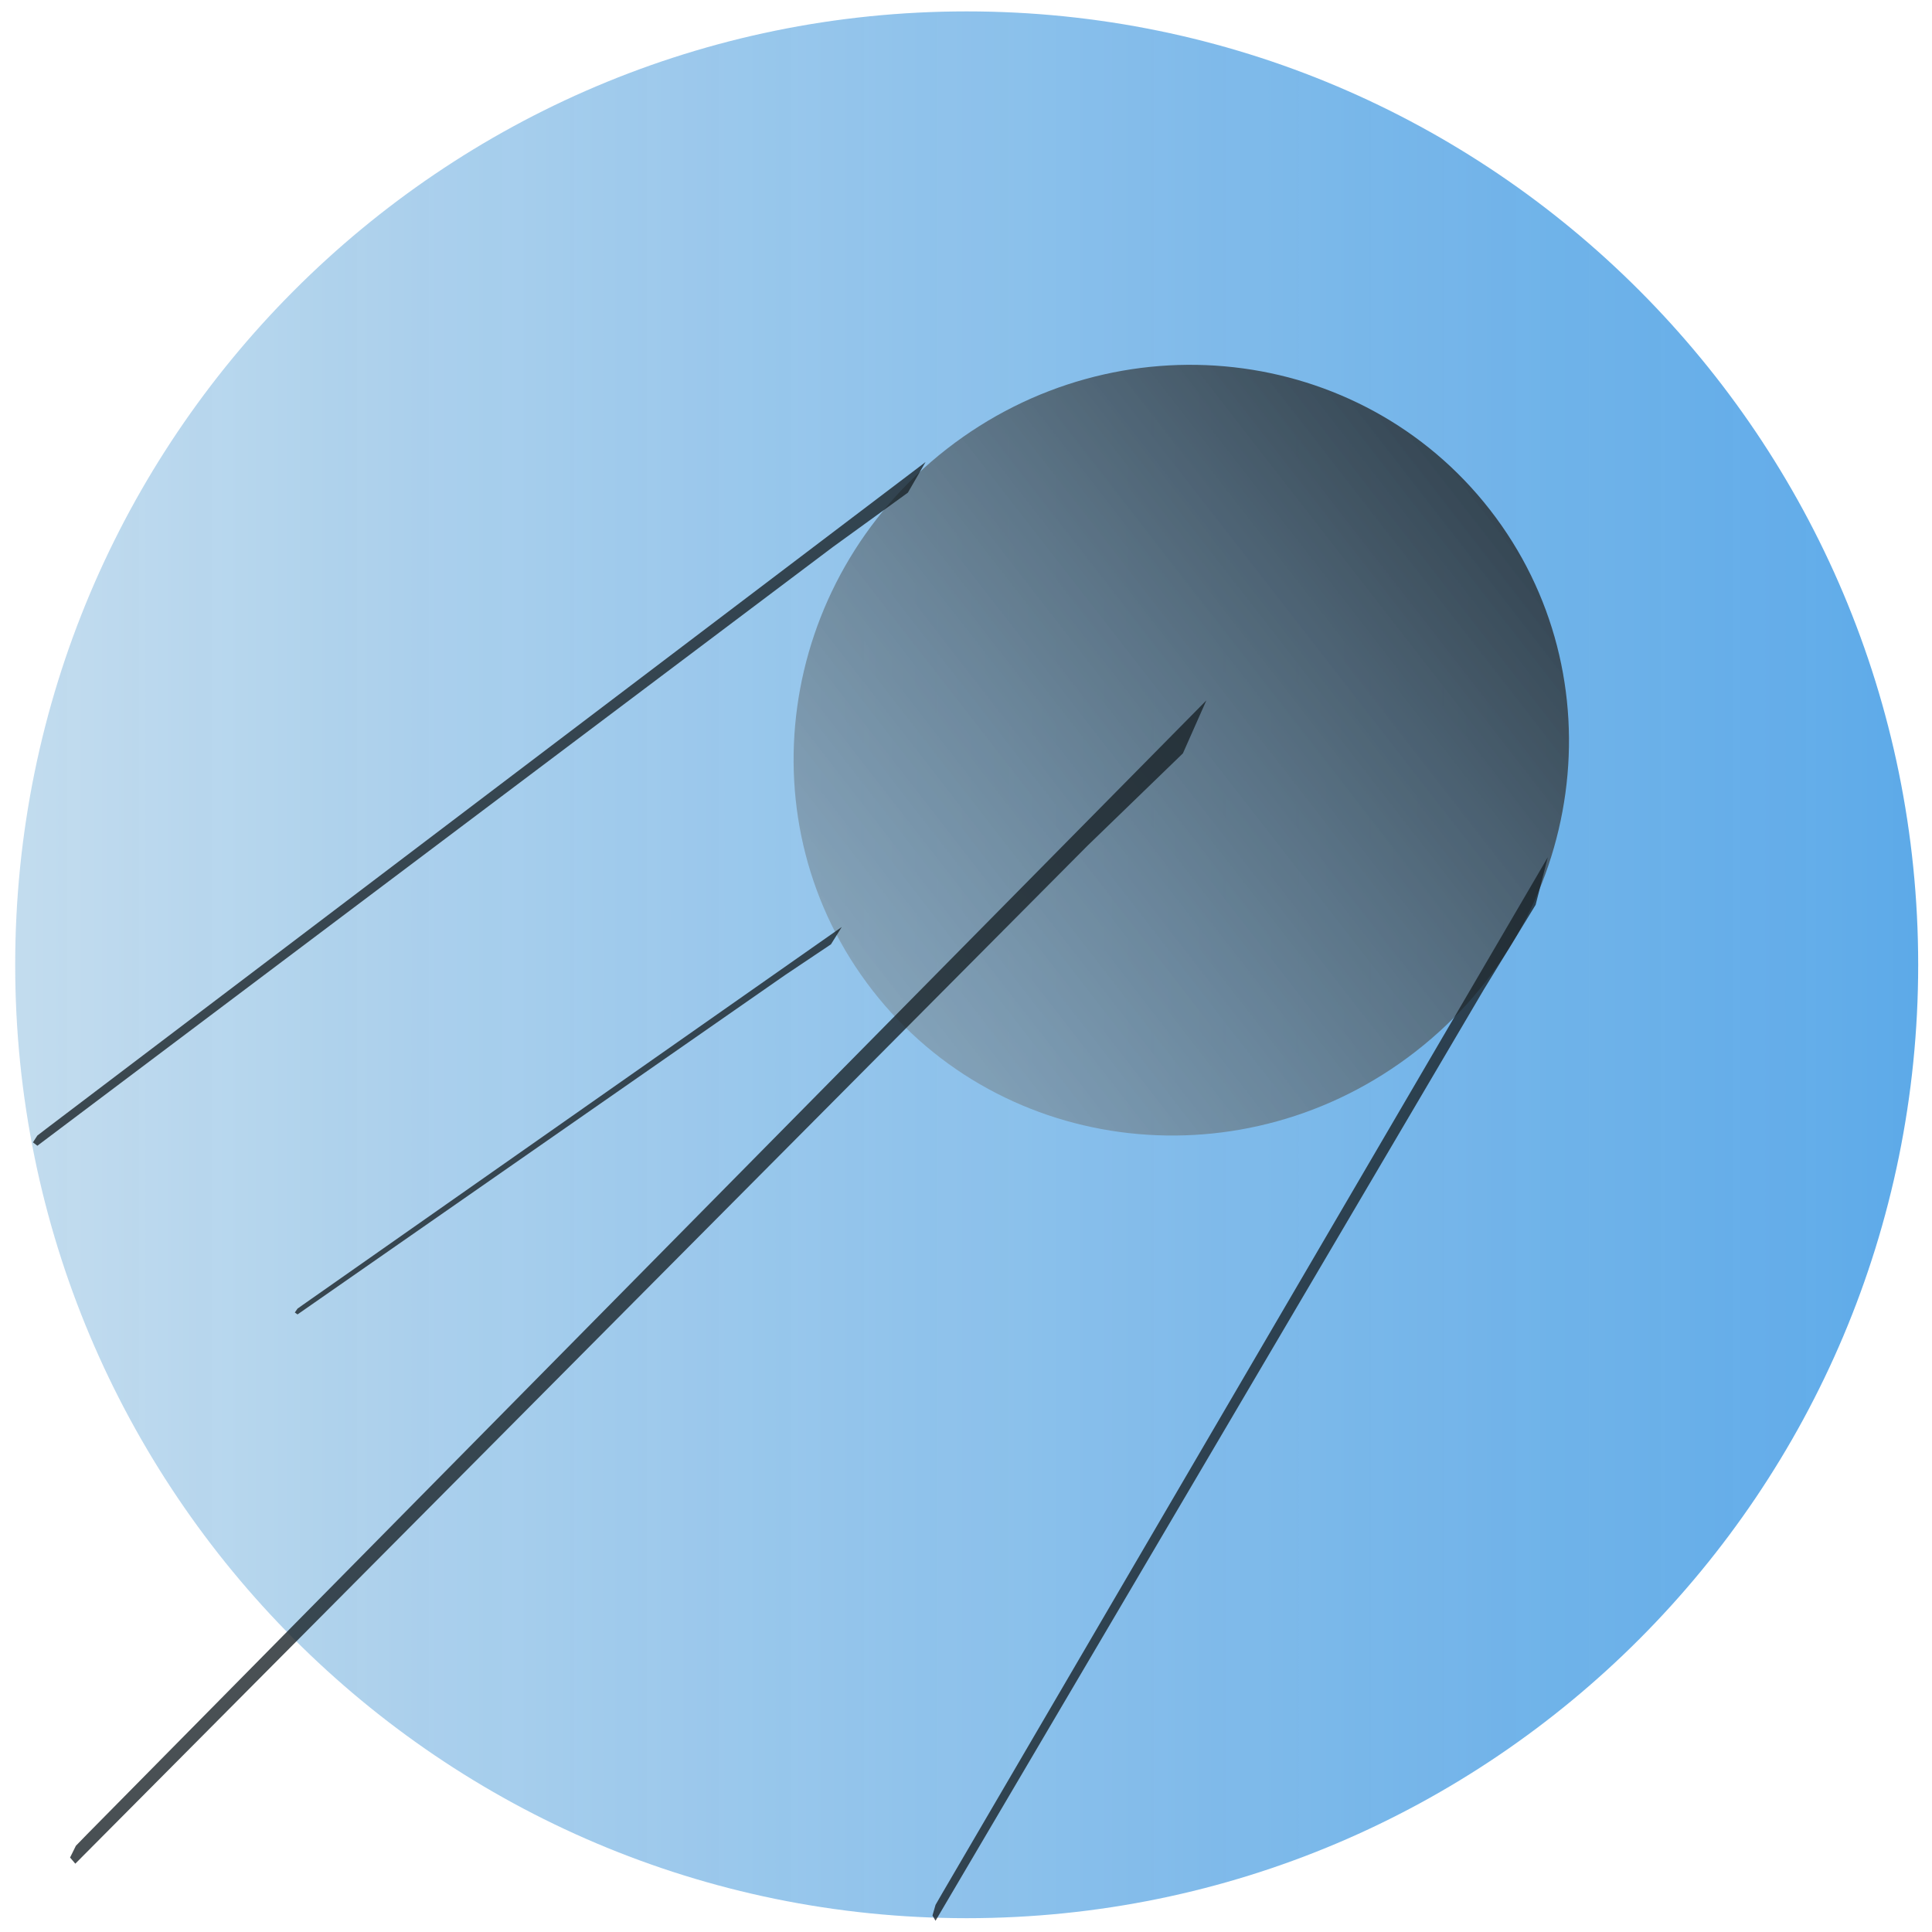
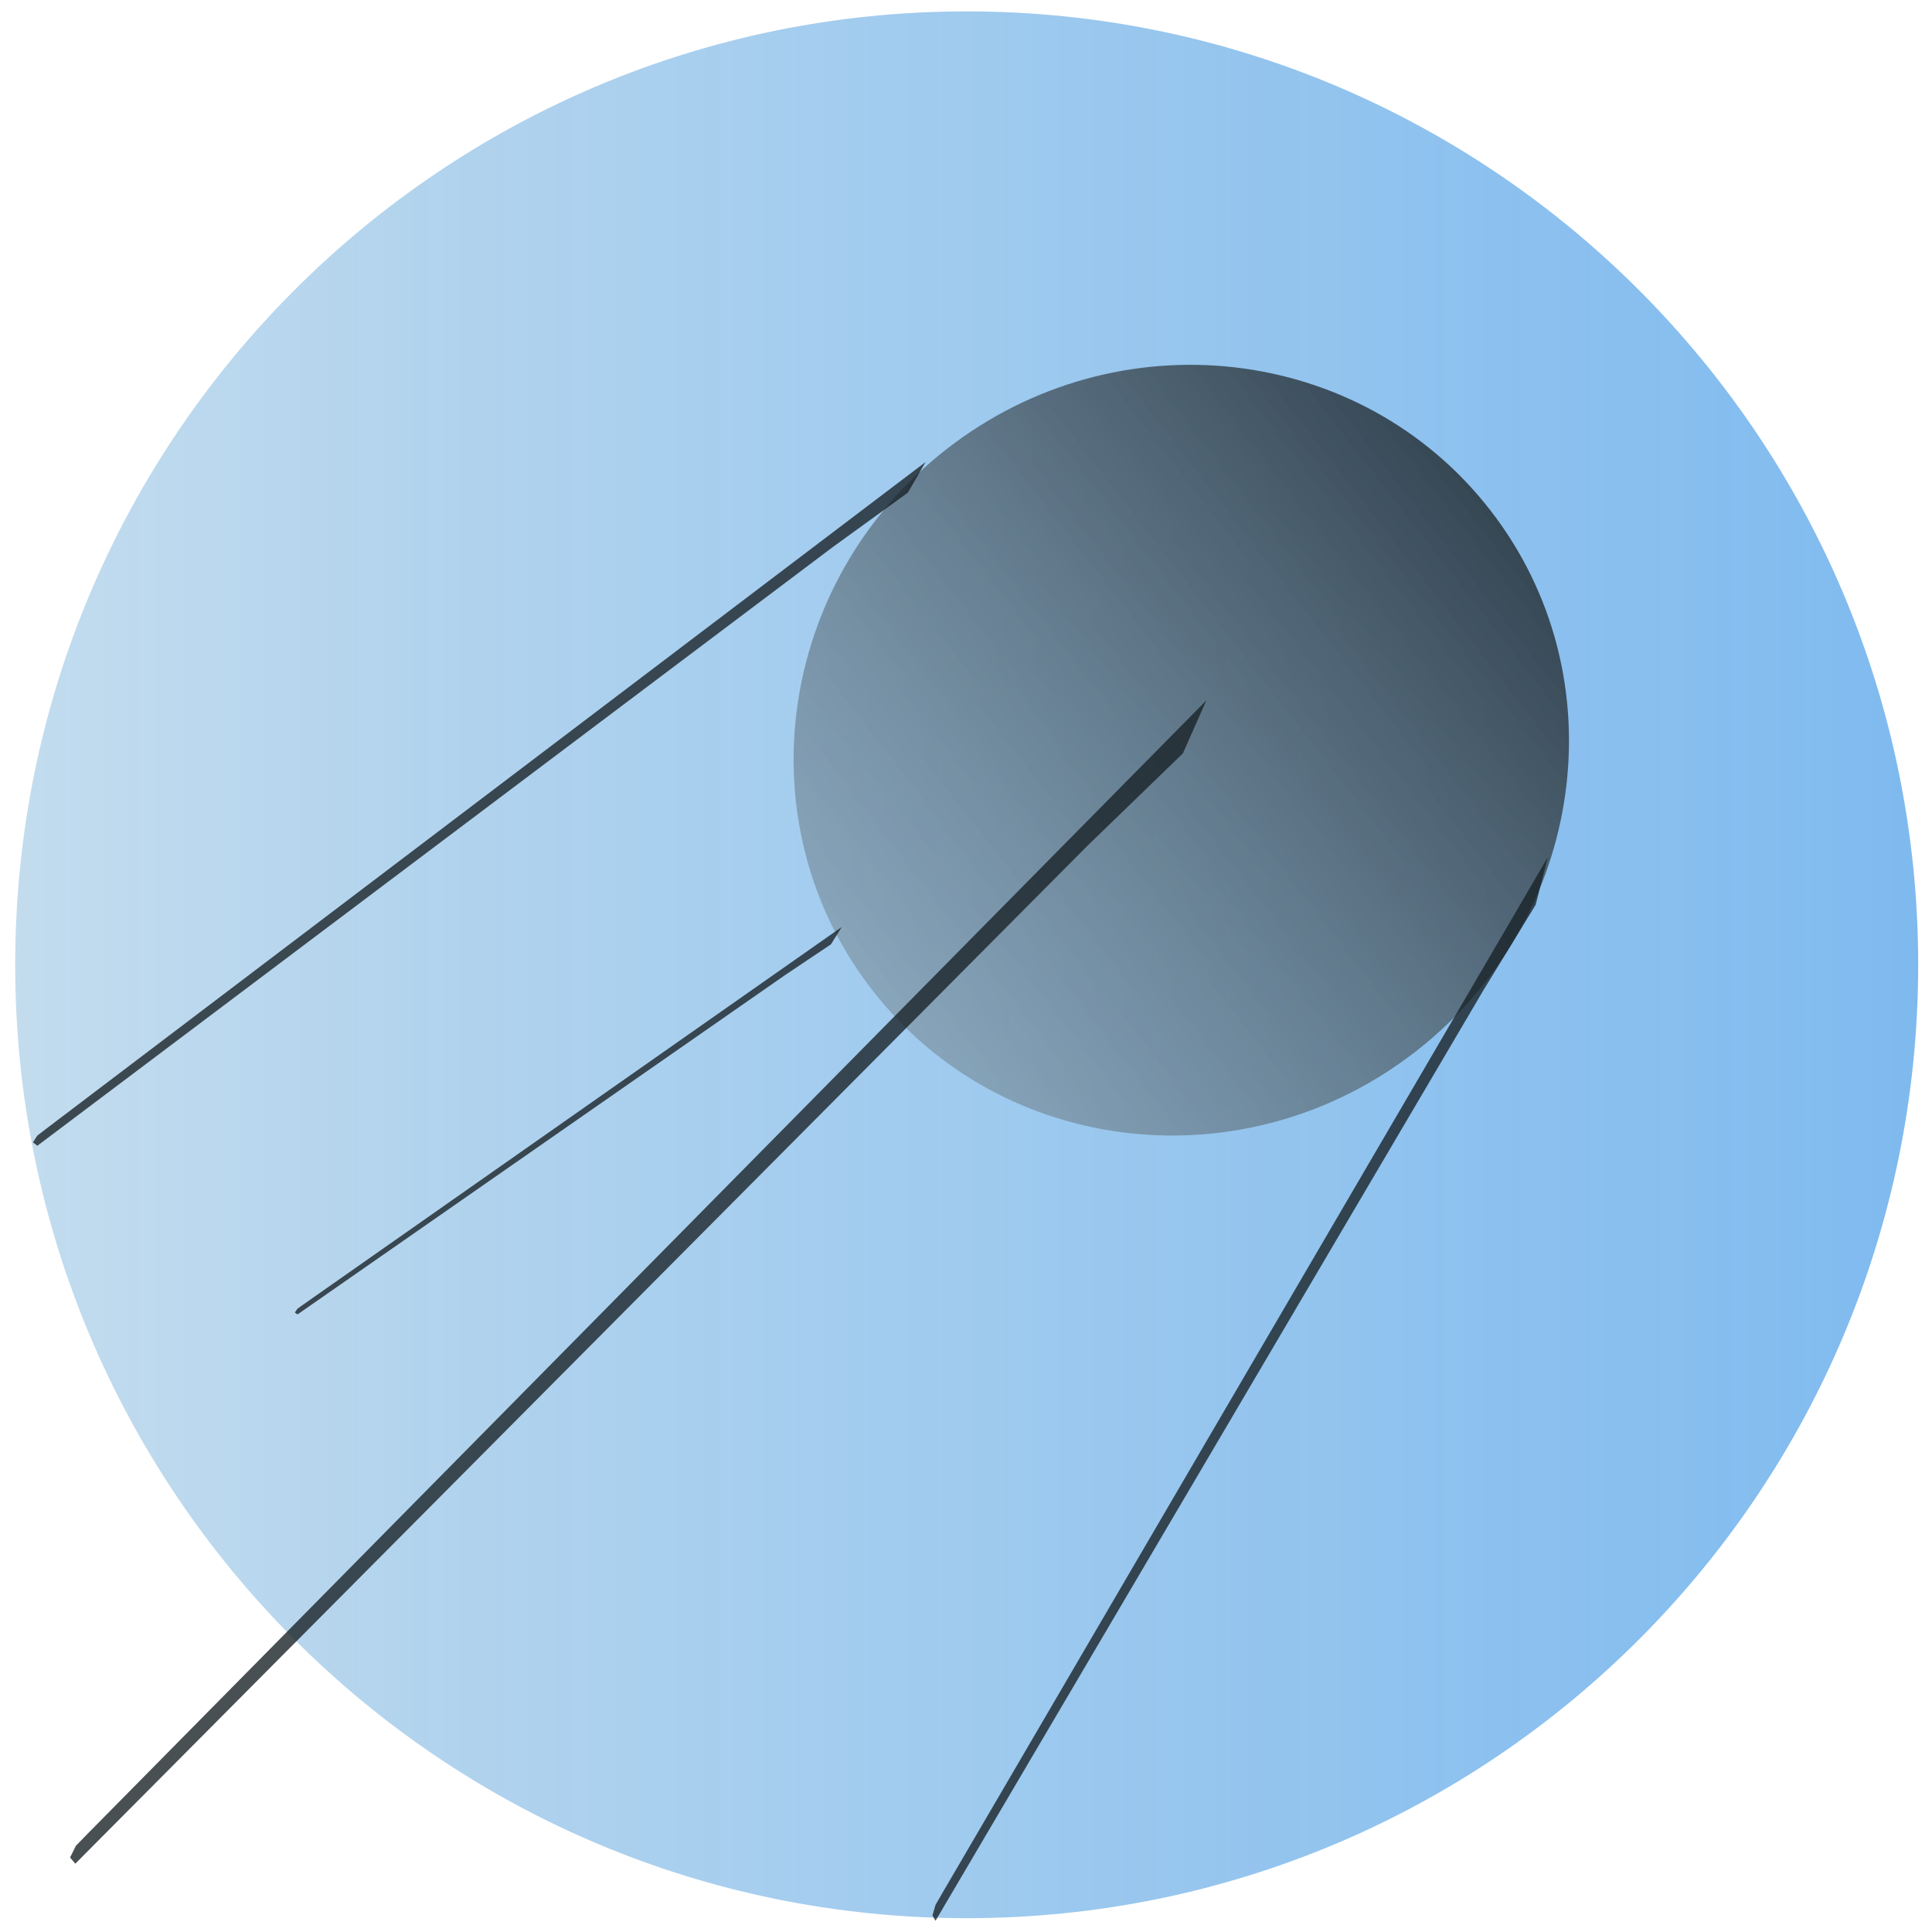
<svg xmlns="http://www.w3.org/2000/svg" xmlns:xlink="http://www.w3.org/1999/xlink" width="300mm" height="300mm" viewBox="0 0 300 300" version="1.1" id="svg1">
  <defs id="defs1">
    <linearGradient id="linearGradient34">
      <stop style="stop-color:#364754;stop-opacity:1;" offset="0" id="stop34" />
      <stop style="stop-color:#7f98aa;stop-opacity:0.757;" offset="1" id="stop35" />
    </linearGradient>
    <linearGradient id="linearGradient16">
      <stop style="stop-color:#bcd8ec;stop-opacity:0.993;" offset="0" id="stop16" />
-       <stop style="stop-color:#3896e3;stop-opacity:0.89;" offset="1" id="stop21" />
+       <stop style="stop-color:#61aaeb;stop-opacity:0.89;" offset="1" id="stop21" />
    </linearGradient>
    <rect x="21.792" y="105.327" width="363.195" height="185.23" id="rect1" />
    <linearGradient xlink:href="#linearGradient16" id="linearGradient21" x1="2.359" y1="149.812" x2="297.854" y2="149.812" gradientUnits="userSpaceOnUse" />
    <linearGradient xlink:href="#linearGradient34" id="linearGradient35" x1="126.809" y1="125.335" x2="248.31" y2="125.335" gradientUnits="userSpaceOnUse" gradientTransform="translate(-260.7326,-329.9368)" />
  </defs>
  <g id="layer1">
    <text xml:space="preserve" transform="scale(0.2645833)" id="text1" style="text-align:start;writing-mode:lr-tb;direction:ltr;white-space:pre;shape-inside:url(#rect1);display:inline;fill:#000000" />
    <ellipse style="opacity:0.91;fill:url(#linearGradient21);fill-opacity:1;stroke-width:0.286" id="path5" cx="150.107" cy="149.812" rx="147.748" ry="148.042" />
    <ellipse style="opacity:1;fill:url(#linearGradient35);stroke-width:0.265" id="path34" cx="-73.173" cy="-204.602" rx="60.75" ry="59.276" transform="rotate(142.0963)" />
    <path style="opacity:1;fill:#192126;fill-opacity:0.788;stroke-width:0.397" d="m 187.324,108.756 -173.793,176.06 -1.748,1.797 -0.903,1.825 0.815,0.953 157.162,-158.059 14.825,-14.352 z" id="path35" />
    <path style="fill:#192126;fill-opacity:0.788;stroke-width:0.28" d="m 240.344,133.109 -94.13,161.039 -0.946,1.643 -0.473,1.643 0.473,0.822 85.143,-144.606 8.041,-13.146 z" id="path35-6" />
    <path style="fill:#192126;fill-opacity:0.788;stroke-width:0.27" d="M 143.72,71.747 7.173,175.272 5.801,176.328 5.115,177.384 5.801,177.912 129.311,84.951 140.975,76.5 Z" id="path35-9" />
    <path style="fill:#192126;fill-opacity:0.788;stroke-width:0.159" d="m 130.711,143.941 -83.671,58.664 -0.841,0.599 -0.42,0.599 0.42,0.299 75.683,-52.678 7.148,-4.789 z" id="path35-9-9" />
  </g>
</svg>
